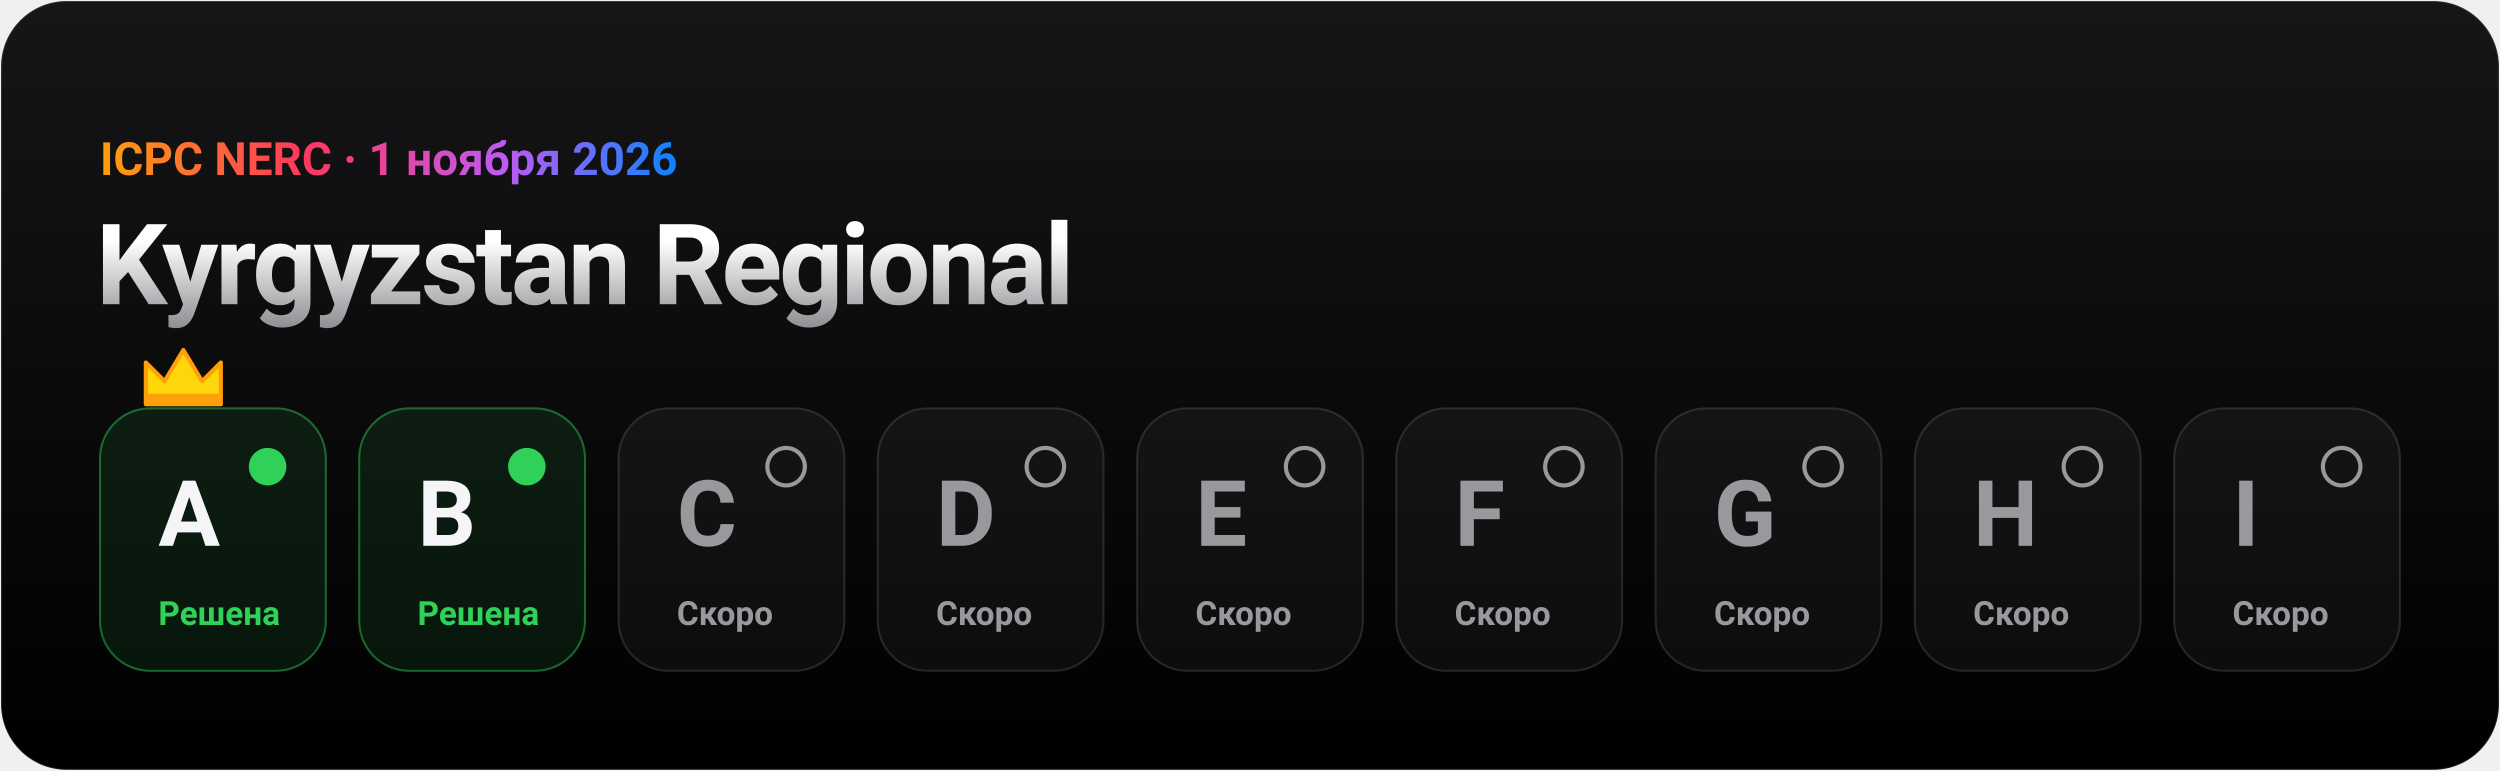
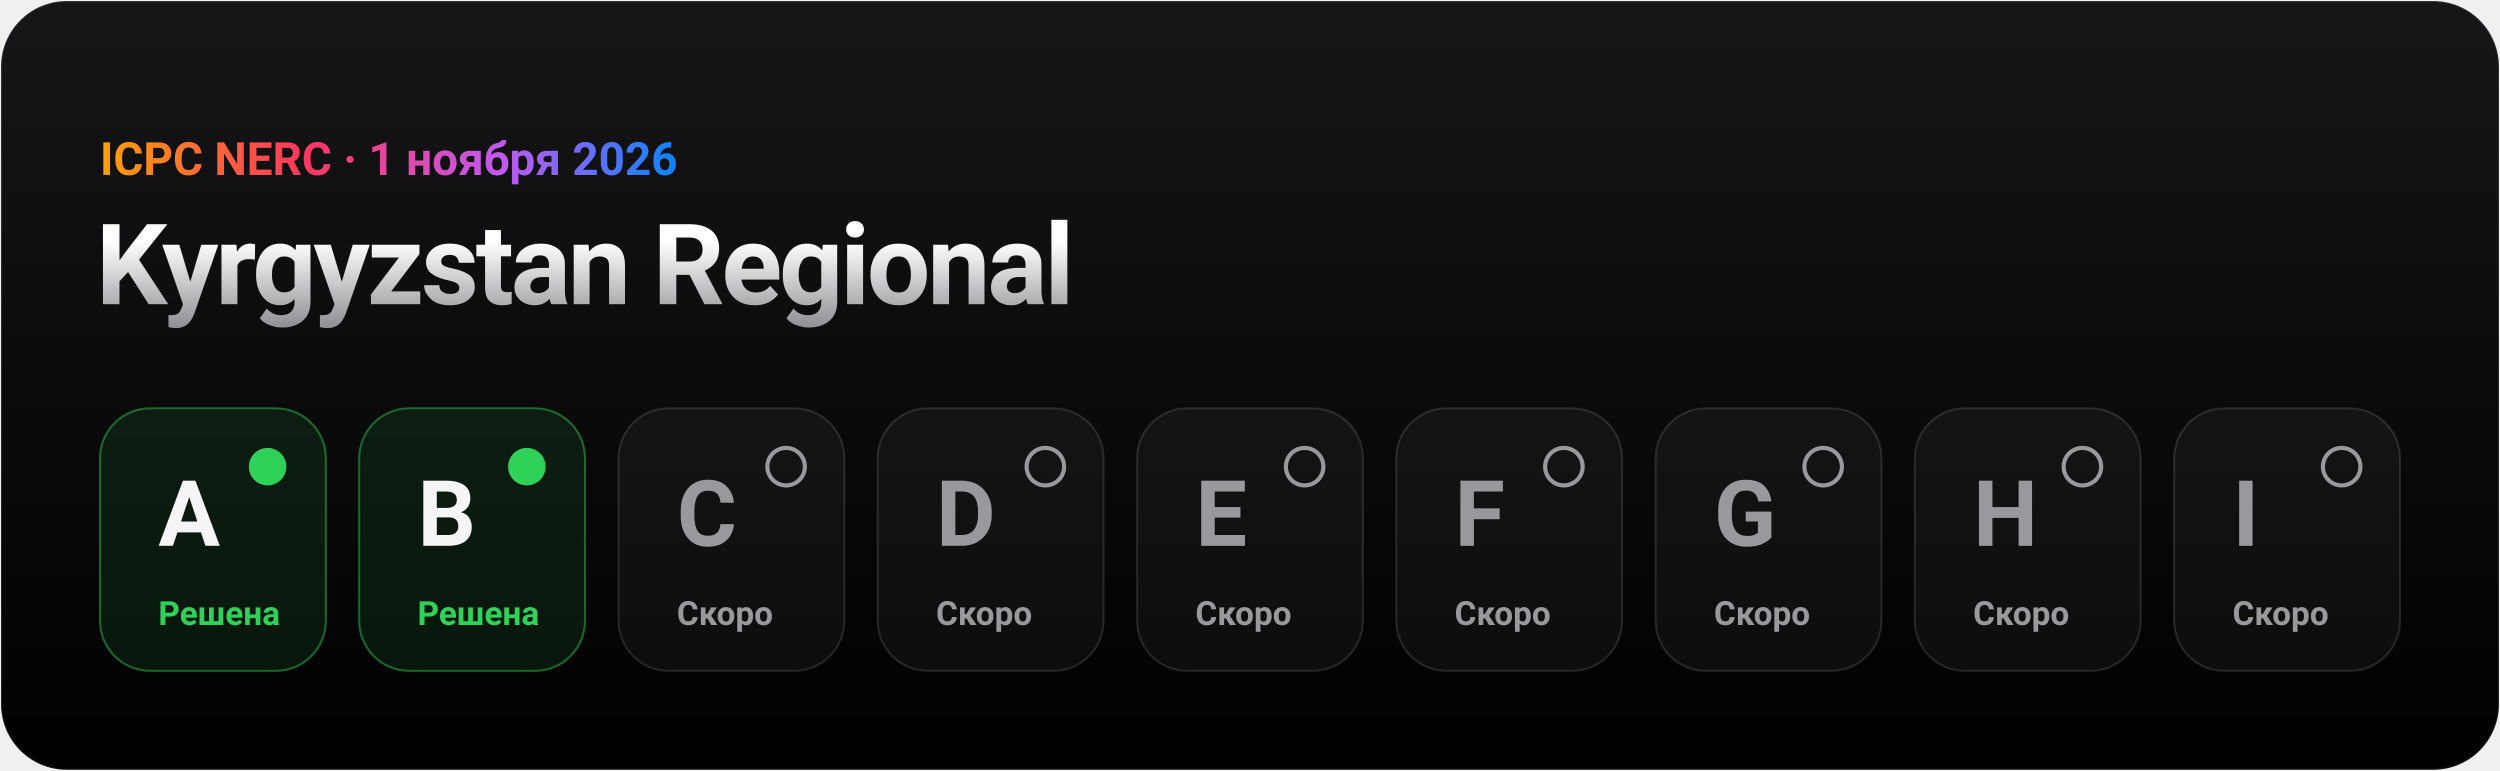
- <svg xmlns="http://www.w3.org/2000/svg" width="1200" height="370" viewBox="0 0 1200 370" role="img" aria-label="ICPC NERC Kyrgyzstan Regional, 1 ноября 2026: A — решена (на контесте); B — решена; C — скоро; D — скоро; E — скоро; F — скоро; G — скоро; H — скоро; I — скоро">
+ <svg xmlns="http://www.w3.org/2000/svg" width="1200" height="370" viewBox="0 0 1200 370" role="img" aria-label="ICPC NERC Kyrgyzstan Regional, 1 ноября 2026: A — решена; B — решена; C — скоро; D — скоро; E — скоро; F — скоро; G — скоро; H — скоро; I — скоро">
  <defs>
    <linearGradient id="tile" x1="0" y1="0" x2="0" y2="1">
      <stop offset="0" stop-color="#161618" />
      <stop offset="1" stop-color="#000000" />
    </linearGradient>
    <linearGradient id="titanium" x1="0" y1="0" x2="0" y2="1">
      <stop offset="0.2" stop-color="#ffffff" />
      <stop offset="1" stop-color="#8e8e93" />
    </linearGradient>
    <linearGradient id="ai" x1="0" y1="0" x2="1" y2="0">
      <stop offset="0" stop-color="#ff9f0a" />
      <stop offset="0.35" stop-color="#ff375f" />
      <stop offset="0.7" stop-color="#bf5af2" />
      <stop offset="1" stop-color="#0a84ff" />
    </linearGradient>
  </defs>
  <g font-family="-apple-system, BlinkMacSystemFont, 'SF Pro Display', 'Segoe UI', Roboto, Helvetica, Arial, sans-serif">
    <rect x="0.5" y="0.5" width="1199" height="369" rx="31.5" fill="url(#tile)" stroke="#ffffff" stroke-opacity="0.1" />
    <g font-weight="600">
      <text x="48" y="84" font-size="22" fill="url(#ai)">ICPC NERC · 1 ноября 2026</text>
      <text x="46" y="146" font-size="54" font-weight="700" letter-spacing="-1.5" fill="url(#titanium)">Kyrgyzstan Regional</text>
      <g>
        <animate attributeName="opacity" values="0;0;1" keyTimes="0;0.00;1" dur="0.5s" fill="freeze" />
        <rect x="48.0" y="196" width="108.4" height="126" rx="24" fill="#30d158" fill-opacity="0.1" stroke="#30d158" stroke-opacity="0.45" />
        <text x="76.0" y="262" font-size="44" font-weight="700" fill="#f5f5f7">A</text>
        <circle cx="128.444" cy="224" r="9" fill="#30d158" />
        <text x="76.0" y="300" font-size="16" fill="#30d158">Решена</text>
-         <g transform="translate(70.0 166)">
-           <path d="M0 28V8l9 9 9-15 9 15 9-9v20z" fill="#ffd60a" stroke="#ff9f0a" stroke-width="2" stroke-linejoin="round" />
-           <rect x="0" y="23" width="36" height="5" fill="#ff9f0a" />
-         </g>
      </g>
      <g>
        <animate attributeName="opacity" values="0;0;1" keyTimes="0;0.17;1" dur="0.6s" fill="freeze" />
        <rect x="172.4" y="196" width="108.4" height="126" rx="24" fill="#30d158" fill-opacity="0.1" stroke="#30d158" stroke-opacity="0.45" />
        <text x="200.4" y="262" font-size="44" font-weight="700" fill="#f5f5f7">B</text>
        <circle cx="252.889" cy="224" r="9" fill="#30d158" />
        <text x="200.4" y="300" font-size="16" fill="#30d158">Решена</text>
      </g>
      <g>
        <animate attributeName="opacity" values="0;0;1" keyTimes="0;0.29;1" dur="0.7s" fill="freeze" />
        <rect x="296.9" y="196" width="108.4" height="126" rx="24" fill="#ffffff" fill-opacity="0.04" stroke="#ffffff" stroke-opacity="0.12" />
        <text x="324.9" y="262" font-size="44" font-weight="700" fill="#98989d">C</text>
        <circle cx="377.333" cy="224" r="9" fill="none" stroke="#98989d" stroke-width="2" />
        <text x="324.9" y="300" font-size="16" fill="#98989d">Скоро</text>
      </g>
      <g>
        <animate attributeName="opacity" values="0;0;1" keyTimes="0;0.38;1" dur="0.8s" fill="freeze" />
        <rect x="421.3" y="196" width="108.4" height="126" rx="24" fill="#ffffff" fill-opacity="0.04" stroke="#ffffff" stroke-opacity="0.12" />
        <text x="449.3" y="262" font-size="44" font-weight="700" fill="#98989d">D</text>
        <circle cx="501.778" cy="224" r="9" fill="none" stroke="#98989d" stroke-width="2" />
        <text x="449.3" y="300" font-size="16" fill="#98989d">Скоро</text>
      </g>
      <g>
        <animate attributeName="opacity" values="0;0;1" keyTimes="0;0.44;1" dur="0.9s" fill="freeze" />
        <rect x="545.8" y="196" width="108.4" height="126" rx="24" fill="#ffffff" fill-opacity="0.04" stroke="#ffffff" stroke-opacity="0.12" />
        <text x="573.8" y="262" font-size="44" font-weight="700" fill="#98989d">E</text>
        <circle cx="626.222" cy="224" r="9" fill="none" stroke="#98989d" stroke-width="2" />
        <text x="573.8" y="300" font-size="16" fill="#98989d">Скоро</text>
      </g>
      <g>
        <animate attributeName="opacity" values="0;0;1" keyTimes="0;0.50;1" dur="1.0s" fill="freeze" />
        <rect x="670.2" y="196" width="108.4" height="126" rx="24" fill="#ffffff" fill-opacity="0.04" stroke="#ffffff" stroke-opacity="0.12" />
        <text x="698.2" y="262" font-size="44" font-weight="700" fill="#98989d">F</text>
        <circle cx="750.667" cy="224" r="9" fill="none" stroke="#98989d" stroke-width="2" />
        <text x="698.2" y="300" font-size="16" fill="#98989d">Скоро</text>
      </g>
      <g>
        <animate attributeName="opacity" values="0;0;1" keyTimes="0;0.55;1" dur="1.1s" fill="freeze" />
        <rect x="794.7" y="196" width="108.4" height="126" rx="24" fill="#ffffff" fill-opacity="0.04" stroke="#ffffff" stroke-opacity="0.12" />
        <text x="822.7" y="262" font-size="44" font-weight="700" fill="#98989d">G</text>
        <circle cx="875.111" cy="224" r="9" fill="none" stroke="#98989d" stroke-width="2" />
        <text x="822.7" y="300" font-size="16" fill="#98989d">Скоро</text>
      </g>
      <g>
        <animate attributeName="opacity" values="0;0;1" keyTimes="0;0.58;1" dur="1.2s" fill="freeze" />
        <rect x="919.1" y="196" width="108.4" height="126" rx="24" fill="#ffffff" fill-opacity="0.04" stroke="#ffffff" stroke-opacity="0.12" />
        <text x="947.1" y="262" font-size="44" font-weight="700" fill="#98989d">H</text>
        <circle cx="999.556" cy="224" r="9" fill="none" stroke="#98989d" stroke-width="2" />
        <text x="947.1" y="300" font-size="16" fill="#98989d">Скоро</text>
      </g>
      <g>
        <animate attributeName="opacity" values="0;0;1" keyTimes="0;0.62;1" dur="1.3s" fill="freeze" />
        <rect x="1043.6" y="196" width="108.4" height="126" rx="24" fill="#ffffff" fill-opacity="0.04" stroke="#ffffff" stroke-opacity="0.12" />
        <text x="1071.6" y="262" font-size="44" font-weight="700" fill="#98989d">I</text>
        <circle cx="1124.0" cy="224" r="9" fill="none" stroke="#98989d" stroke-width="2" />
        <text x="1071.6" y="300" font-size="16" fill="#98989d">Скоро</text>
      </g>
    </g>
  </g>
</svg>
